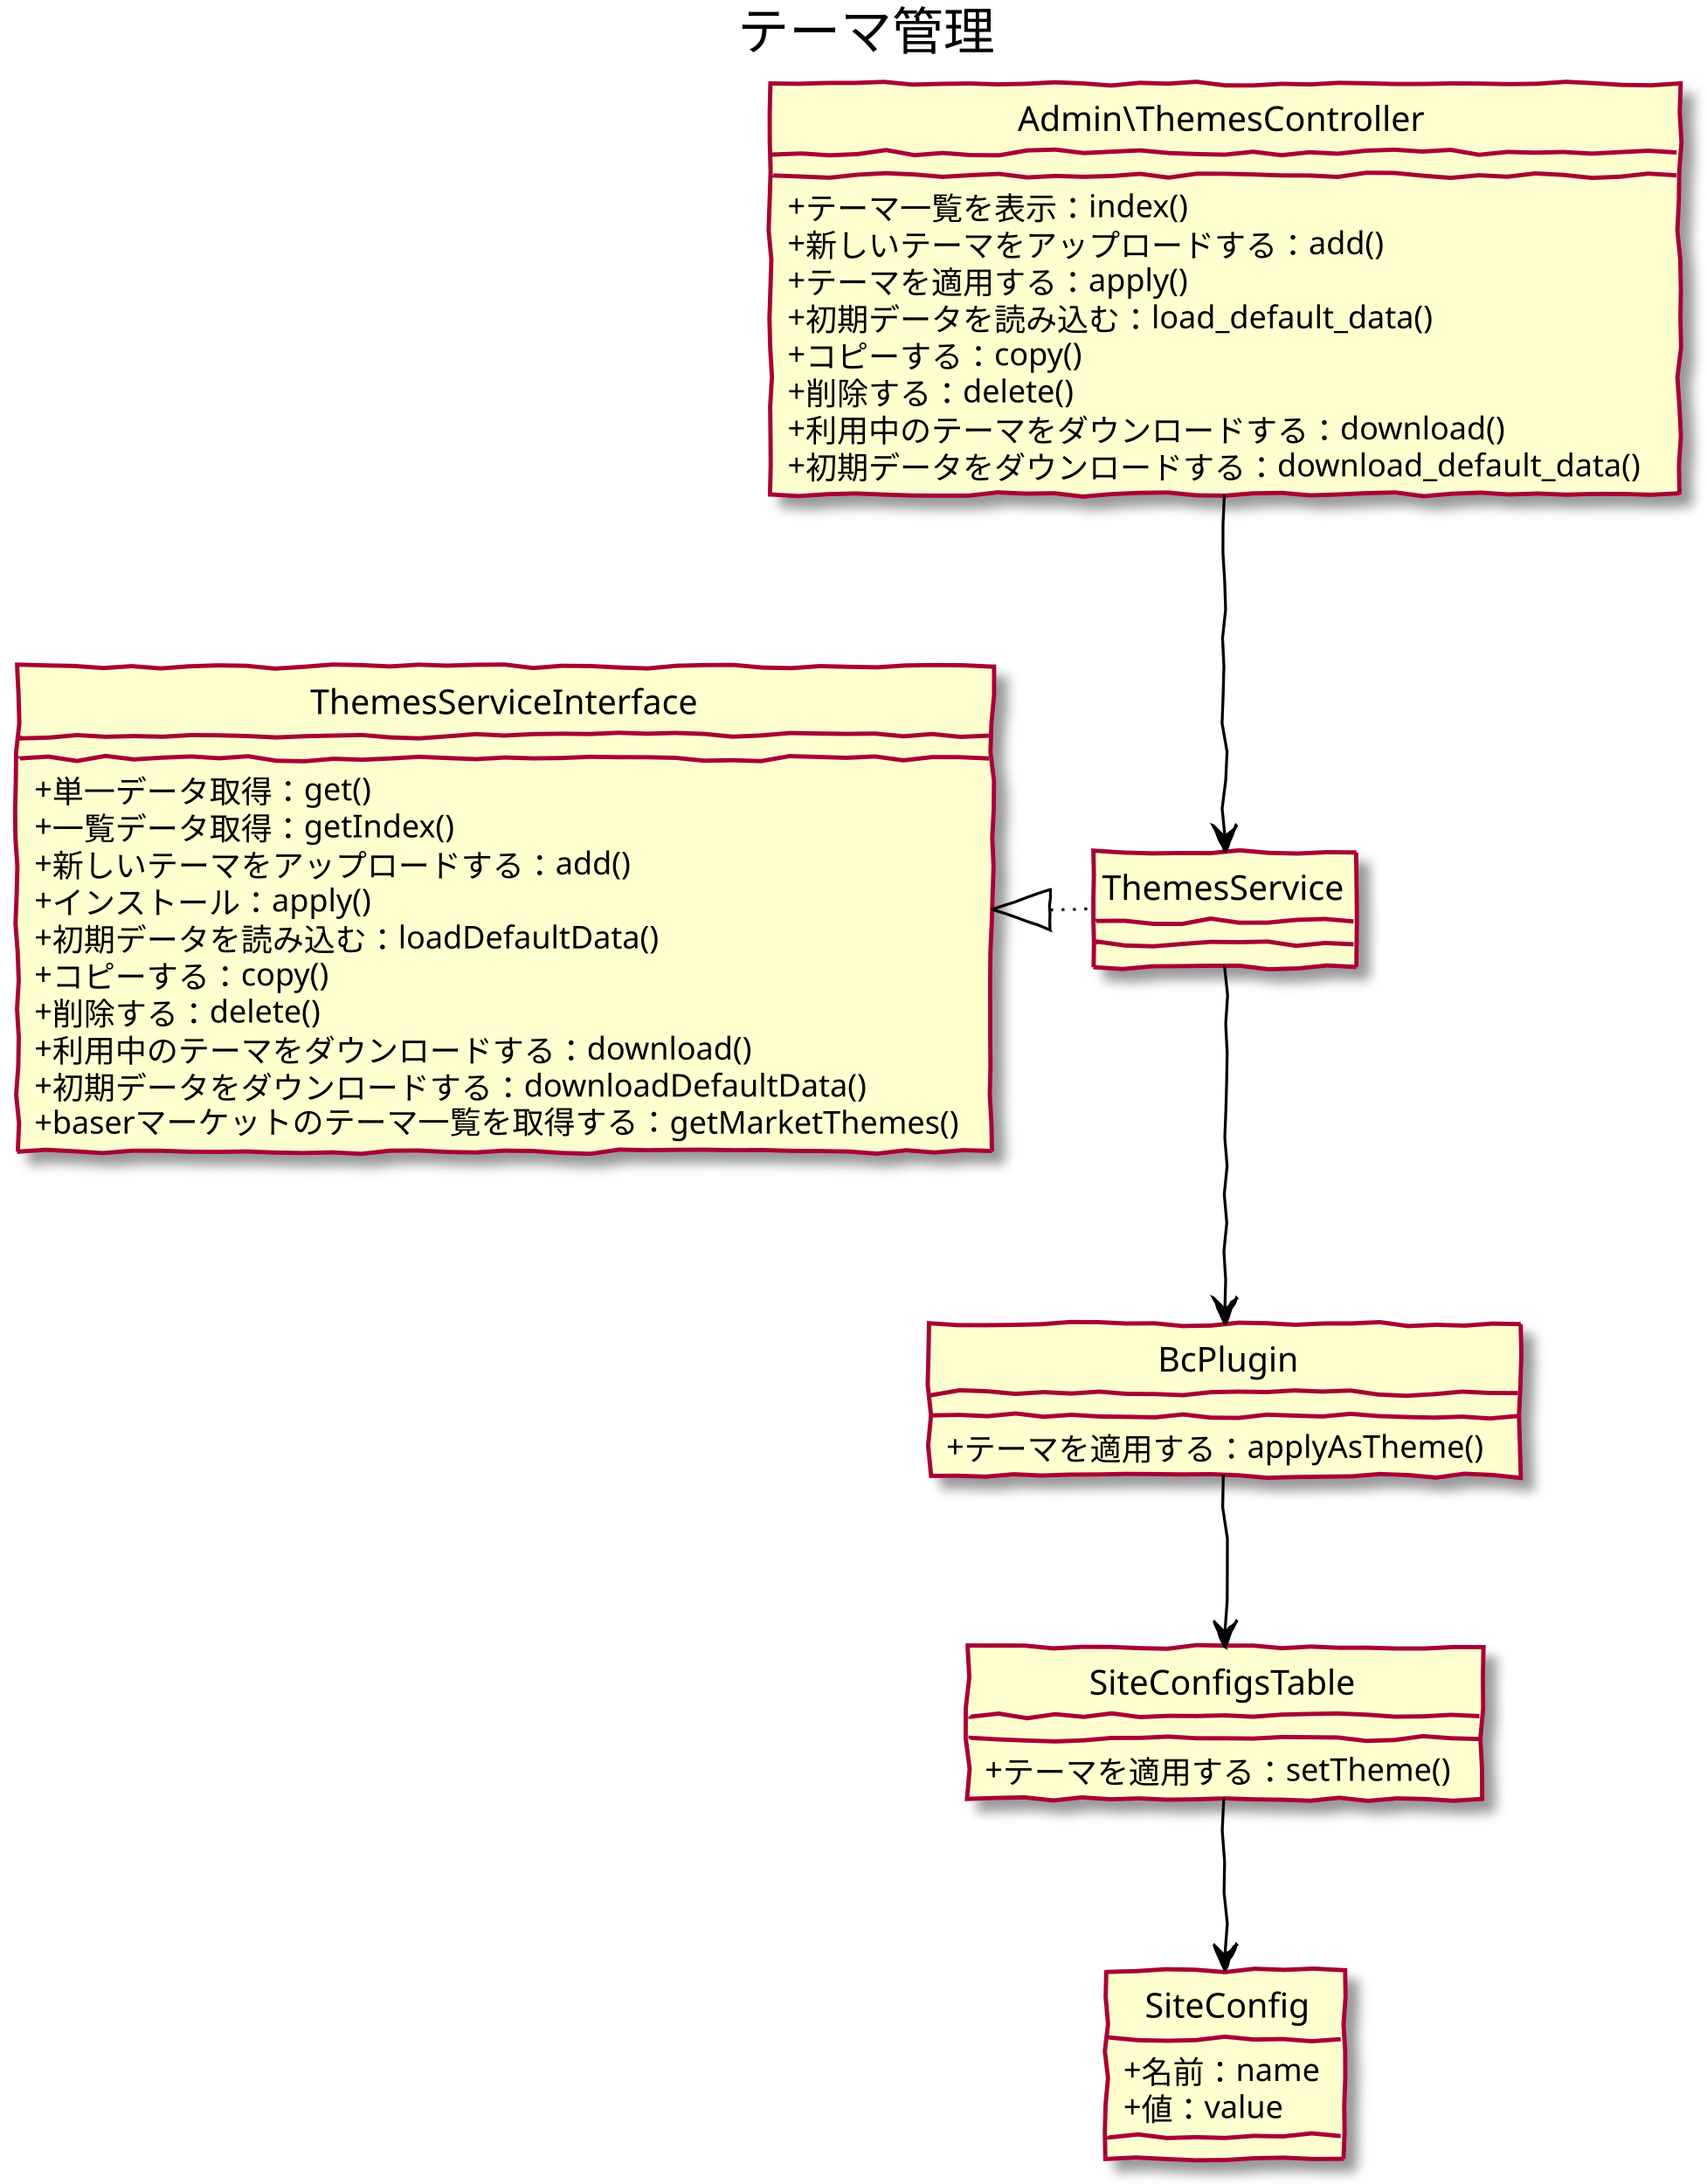
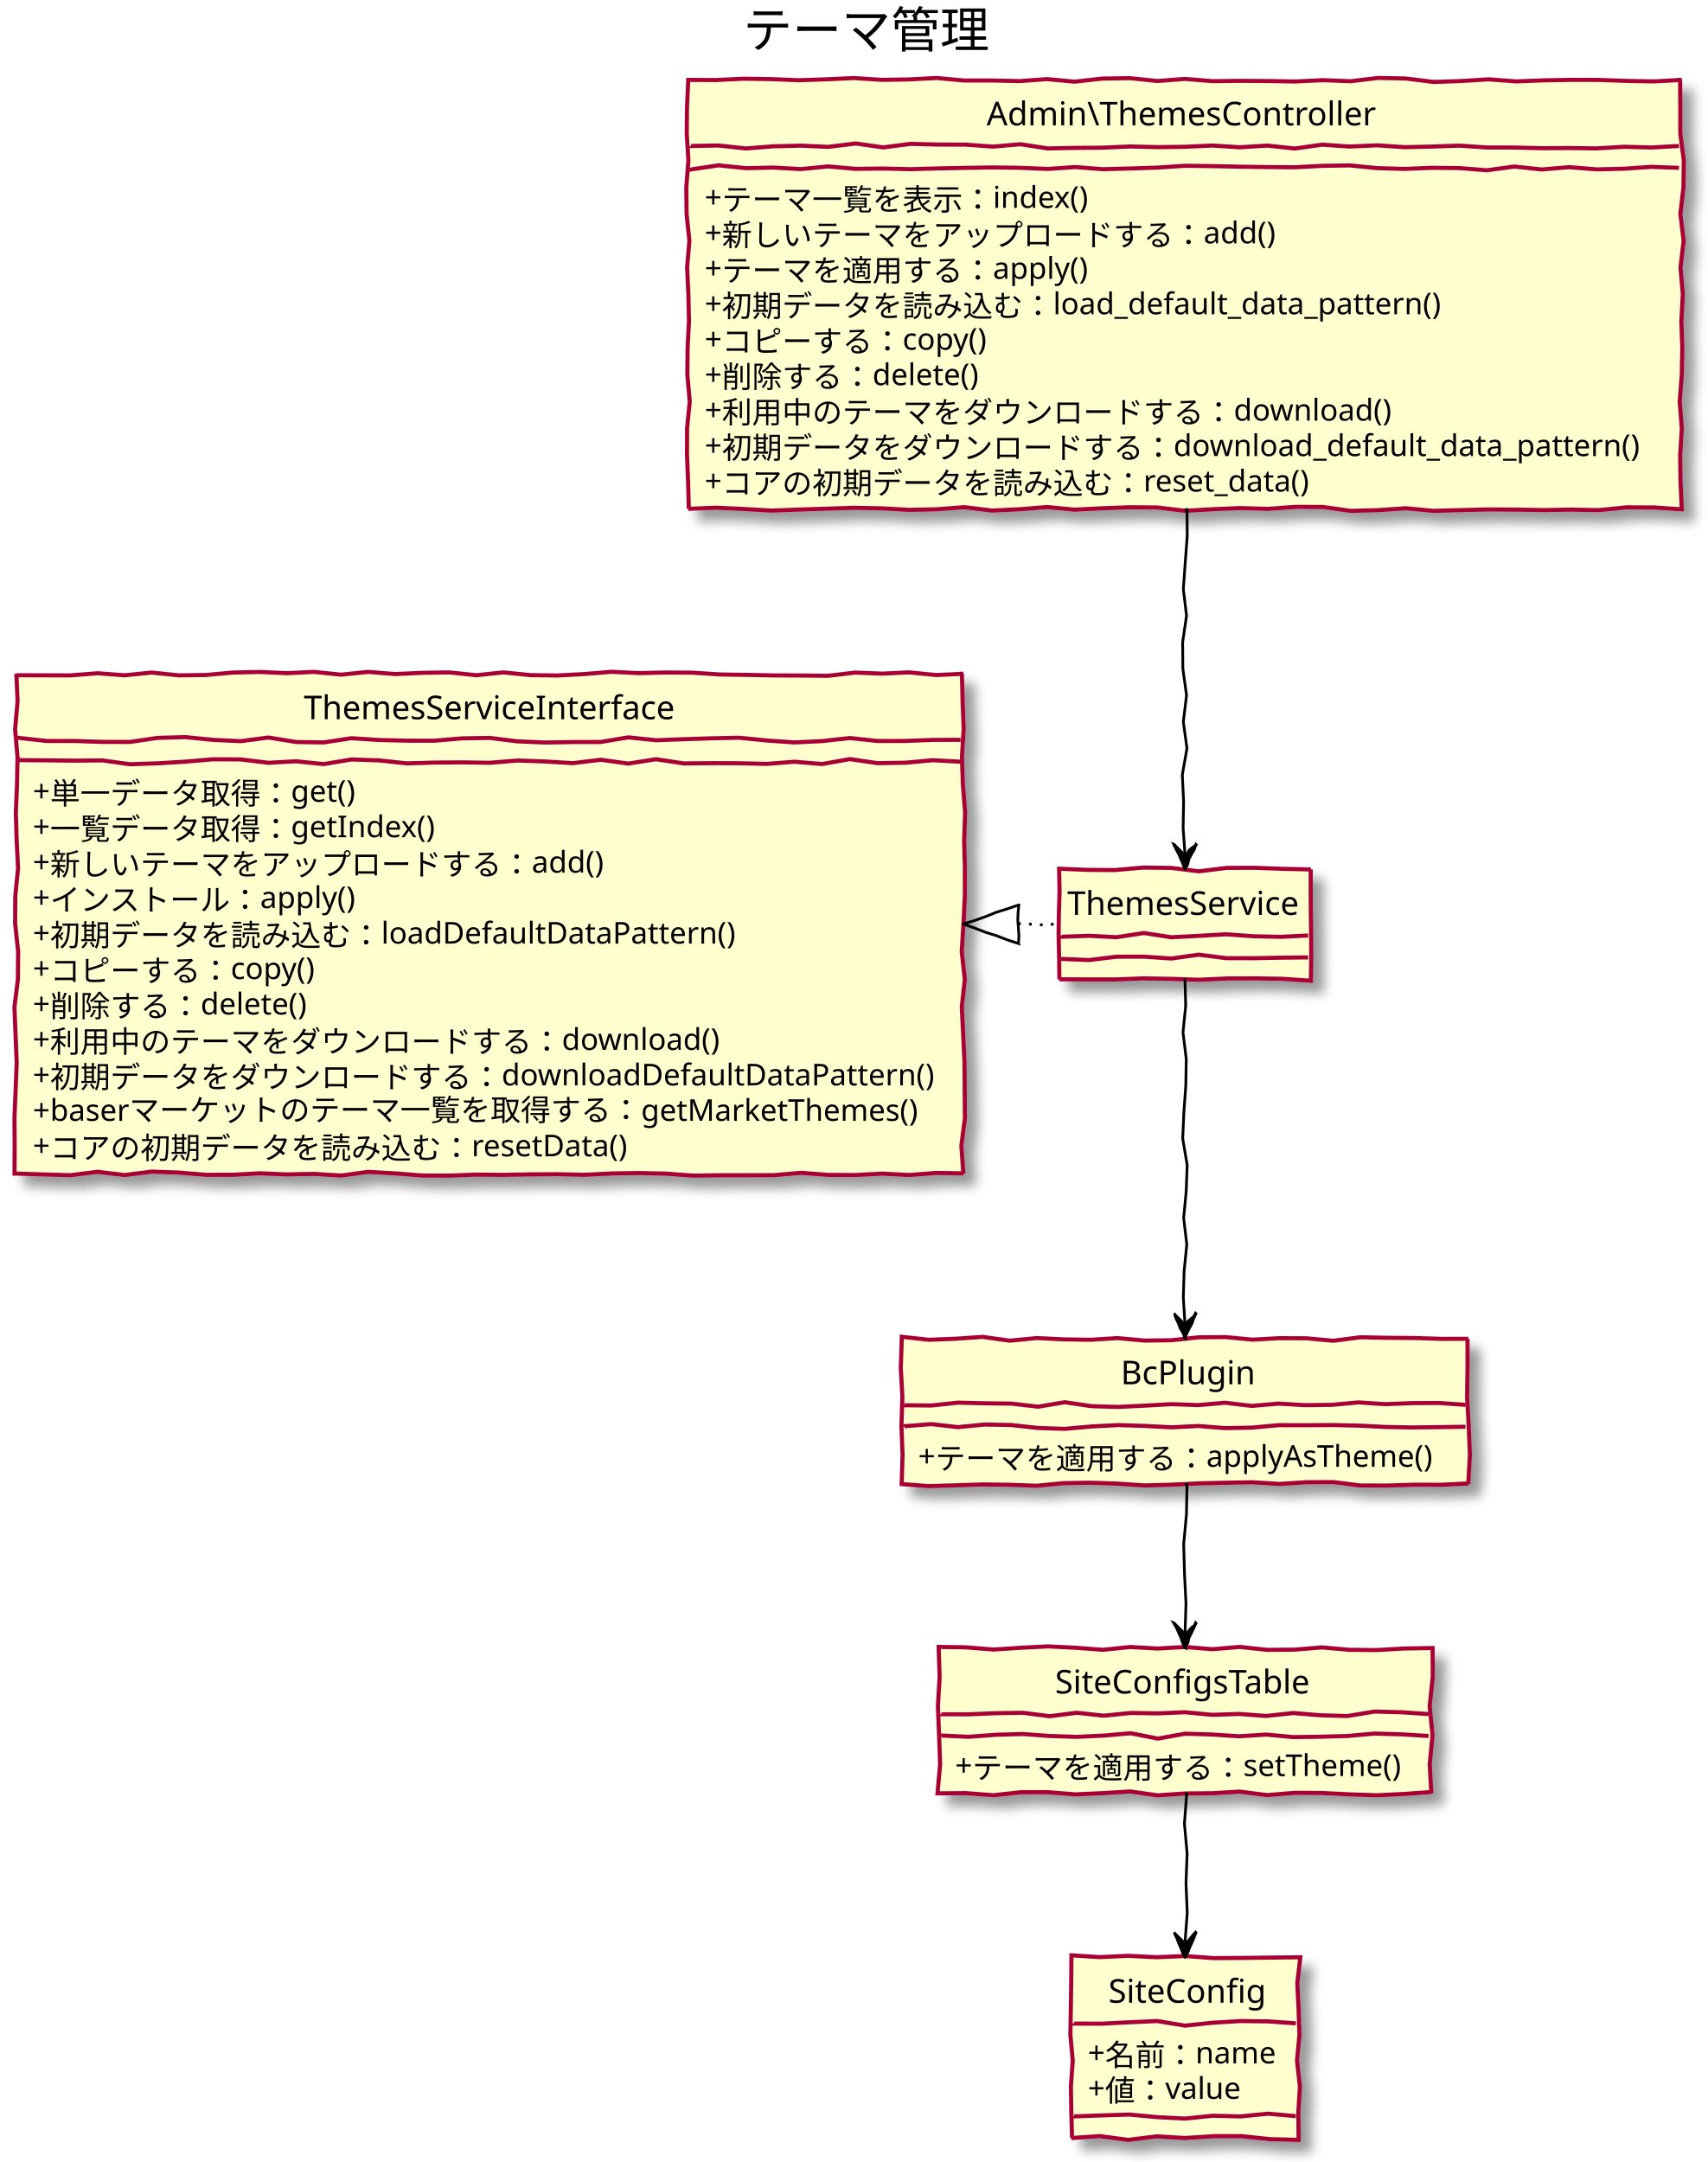
- <svg xmlns="http://www.w3.org/2000/svg" contentScriptType="application/ecmascript" contentStyleType="text/css" height="764px" preserveAspectRatio="none" style="width:597px;height:764px;" version="1.1" viewBox="0 0 597 764" width="597px" zoomAndPan="magnify">
+ <svg xmlns="http://www.w3.org/2000/svg" contentScriptType="application/ecmascript" contentStyleType="text/css" height="790px" preserveAspectRatio="none" style="width:624px;height:790px;" version="1.1" viewBox="0 0 624 790" width="624px" zoomAndPan="magnify">
  <defs>
-     <filter height="300%" id="fn34qhb" width="300%" x="-1" y="-1">
+     <filter height="300%" id="fo65tkm" width="300%" x="-1" y="-1">
      <feGaussianBlur result="blurOut" stdDeviation="2.0" />
      <feColorMatrix in="blurOut" result="blurOut2" type="matrix" values="0 0 0 0 0 0 0 0 0 0 0 0 0 0 0 0 0 0 .4 0" />
      <feOffset dx="4.0" dy="4.0" in="blurOut2" result="blurOut3" />
      <feBlend in="SourceGraphic" in2="blurOut3" mode="normal" />
    </filter>
  </defs>
  <g>
-     <text fill="#000000" font-family="sans-serif" font-size="18" lengthAdjust="spacingAndGlyphs" textLength="90" x="258" y="17.402">テーマ管理</text>
-     <polygon fill="#FEFECE" filter="url(#fn34qhb)" points="269.5,29.199,269.5,29.198,279.438,29.307,289.375,29.02,299.312,29.005,309.25,28.642,319.188,29.587,329.125,29.339,339.062,29.199,349,29.507,358.938,29.321,368.875,28.788,378.812,29.168,388.75,29.921,398.688,28.972,408.625,29.265,418.562,28.611,428.5,29.865,438.438,29.882,448.375,29.321,458.312,29.53,468.25,28.974,478.188,29.142,488.125,29.382,498.062,29.368,508,29.182,517.938,29.238,527.875,29.431,537.812,29.293,547.75,28.621,557.688,29.105,567.625,29.705,577.562,29.845,587.5,29.199,587.94,29.199,587.611,39.469,588.221,49.738,587.436,60.008,587.297,70.277,586.786,80.547,587.795,90.816,588.01,101.086,587.855,111.356,588.083,121.625,586.801,131.894,587.495,142.164,588.029,152.434,587.337,162.703,587.5,172.973,587.5,172.561,577.562,173.091,567.625,172.797,557.688,172.786,547.75,173.052,537.812,172.652,527.875,172.979,517.938,172.339,508,172.706,498.062,173.593,488.125,172.264,478.188,172.508,468.25,172.982,458.312,173.287,448.375,172.419,438.438,172.585,428.5,173.386,418.562,173.278,408.625,172.289,398.688,172.412,388.75,172.86,378.812,173.718,368.875,172.551,358.938,172.686,349,172.242,339.062,173.369,329.125,173.392,319.188,173.333,309.25,173.016,299.312,172.622,289.375,172.885,279.438,173.544,269.5,172.973,269.36,172.973,269.605,162.703,269.539,152.434,269.417,142.164,270.037,131.894,269.442,121.625,269.164,111.356,269.513,101.086,269.83,90.816,268.88,80.547,269.228,70.277,269.573,60.008,269.279,49.738,269.264,39.469,269.5,29.199" style="stroke: #A80036; stroke-width: 1.5;" />
-     <text fill="#000000" font-family="sans-serif" font-size="12" lengthAdjust="spacingAndGlyphs" textLength="145" x="356" y="45.801">Admin\ThemesController</text>
-     <path d="M270.5,53.332 L270.5,54.06 L280.375,53.693 L290.25,54.33 L300.125,53.897 L310,52.491 L319.875,54.281 L329.75,53.506 L339.625,54.257 L349.5,54.331 L359.375,52.611 L369.25,52.336 L379.125,53.541 L389,53.056 L398.875,52.599 L408.75,53.528 L418.625,53.89 L428.5,54.106 L438.375,53.084 L448.25,54.3 L458.125,53.261 L468,53.762 L477.875,52.715 L487.75,52.364 L497.625,53.016 L507.5,52.43 L517.375,54.152 L527.25,53.148 L537.125,53.403 L547,53.174 L556.875,53.739 L566.75,53.213 L576.625,52.734 L586.5,53.332 " fill="#FEFECE" style="stroke: #A80036; stroke-width: 1.5;" />
-     <path d="M270.5,61.332 L270.5,61.382 L280.375,61.754 L290.25,62.16 L300.125,61.102 L310,60.583 L319.875,61.028 L329.75,61.864 L339.625,61.278 L349.5,60.826 L359.375,62.062 L369.25,61.549 L379.125,61.846 L389,61.57 L398.875,60.81 L408.75,62.134 L418.625,60.768 L428.5,60.786 L438.375,61.021 L448.25,61.363 L458.125,61.397 L468,61.886 L477.875,60.442 L487.75,60.498 L497.625,61.45 L507.5,62.223 L517.375,61.3 L527.25,61.821 L537.125,60.665 L547,61.194 L556.875,62.235 L566.75,61.814 L576.625,60.725 L586.5,61.332 " fill="#FEFECE" style="stroke: #A80036; stroke-width: 1.5;" />
-     <text fill="#000000" font-family="sans-serif" font-size="11" lengthAdjust="spacingAndGlyphs" textLength="146" x="275.5" y="75.967">+テーマ一覧を表示：index()</text>
-     <text fill="#000000" font-family="sans-serif" font-size="11" lengthAdjust="spacingAndGlyphs" textLength="213" x="275.5" y="88.922">+新しいテーマをアップロードする：add()</text>
-     <text fill="#000000" font-family="sans-serif" font-size="11" lengthAdjust="spacingAndGlyphs" textLength="145" x="275.5" y="101.877">+テーマを適用する：apply()</text>
-     <text fill="#000000" font-family="sans-serif" font-size="11" lengthAdjust="spacingAndGlyphs" textLength="233" x="275.5" y="114.832">+初期データを読み込む：load_default_data()</text>
-     <text fill="#000000" font-family="sans-serif" font-size="11" lengthAdjust="spacingAndGlyphs" textLength="109" x="275.5" y="127.787">+コピーする：copy()</text>
-     <text fill="#000000" font-family="sans-serif" font-size="11" lengthAdjust="spacingAndGlyphs" textLength="104" x="275.5" y="140.742">+削除する：delete()</text>
-     <text fill="#000000" font-family="sans-serif" font-size="11" lengthAdjust="spacingAndGlyphs" textLength="256" x="275.5" y="153.697">+利用中のテーマをダウンロードする：download()</text>
-     <text fill="#000000" font-family="sans-serif" font-size="11" lengthAdjust="spacingAndGlyphs" textLength="306" x="275.5" y="166.652">+初期データをダウンロードする：download_default_data()</text>
-     <polygon fill="#FEFECE" filter="url(#fn34qhb)" points="382.5,298.199,382.5,297.565,392.722,298.228,402.944,298.525,413.167,298.414,423.389,298.453,433.611,297.451,443.833,298.344,454.056,298.581,464.278,298.106,474.5,298.199,474.397,298.199,474.506,306.226,474.623,314.252,474.67,322.279,474.566,330.305,474.5,338.332,474.5,338.278,464.278,337.741,454.056,338.77,443.833,339.068,433.611,337.829,423.389,337.843,413.167,337.974,402.944,338.039,392.722,338.988,382.5,338.332,382.557,338.332,382.705,330.305,382.496,322.279,382.49,314.252,382.66,306.226,382.5,298.199" style="stroke: #A80036; stroke-width: 1.5;" />
-     <text fill="#000000" font-family="sans-serif" font-size="12" lengthAdjust="spacingAndGlyphs" textLength="86" x="385.5" y="314.801">ThemesService</text>
-     <path d="M383.5,322.332 L383.5,322.146 L393.5,322.112 L403.5,323.176 L413.5,323.211 L423.5,321.341 L433.5,322.772 L443.5,322.753 L453.5,321.783 L463.5,321.47 L473.5,322.332 " fill="#FEFECE" style="stroke: #A80036; stroke-width: 1.5;" />
-     <path d="M383.5,330.332 L383.5,329.346 L393.5,330.746 L403.5,331.044 L413.5,330.213 L423.5,329.49 L433.5,329.597 L443.5,329.381 L453.5,330.87 L463.5,329.874 L473.5,330.332 " fill="#FEFECE" style="stroke: #A80036; stroke-width: 1.5;" />
-     <polygon fill="#FEFECE" filter="url(#fn34qhb)" points="6,233.199,6,232.489,16.029,232.763,26.059,232.972,36.088,233.69,46.118,233.033,56.147,233.825,66.177,233.089,76.206,232.752,86.235,232.914,96.265,233.899,106.294,233.255,116.323,232.466,126.353,232.661,136.382,233.134,146.412,232.514,156.441,232.854,166.471,232.553,176.5,232.47,186.529,233.694,196.559,232.906,206.588,233,216.618,233.508,226.647,233.828,236.677,232.897,246.706,232.644,256.735,232.616,266.765,233.533,276.794,233.729,286.824,233.017,296.853,233.26,306.882,233.436,316.912,232.786,326.941,232.659,336.971,232.729,347,233.199,347.74,233.199,347.745,243.181,346.821,253.162,346.491,263.143,347.72,273.125,347.635,283.106,347.11,293.087,347.569,303.069,347.234,313.05,346.928,323.032,346.473,333.013,346.377,342.995,346.394,352.976,346.4,362.957,346.49,372.939,346.259,382.92,346.826,392.901,347,402.883,347,402.638,336.971,402.352,326.941,403.157,316.912,402.373,306.882,403.573,296.853,402.822,286.824,402.664,276.794,402.591,266.765,402.308,256.735,402.367,246.706,402.189,236.677,402.225,226.647,402.366,216.618,402.15,206.588,403.623,196.559,403.327,186.529,402.655,176.5,402.517,166.471,403.141,156.441,402.977,146.412,402.467,136.382,402.541,126.353,403.632,116.323,403.12,106.294,403.352,96.265,403.188,86.235,402.802,76.206,402.969,66.177,402.887,56.147,402.554,46.118,402.548,36.088,403.368,26.059,402.74,16.029,402.218,6,402.883,6.227,402.883,6.665,392.901,5.654,382.92,6.393,372.939,6.572,362.957,5.959,352.976,6.554,342.995,6.176,333.013,5.42,323.032,5.833,313.05,6.071,303.069,5.403,293.087,5.297,283.106,5.54,273.125,5.636,263.143,6.748,253.162,6.495,243.181,6,233.199" style="stroke: #A80036; stroke-width: 1.5;" />
-     <text fill="#000000" font-family="sans-serif" font-size="12" lengthAdjust="spacingAndGlyphs" textLength="136" x="108.5" y="249.801">ThemesServiceInterface</text>
-     <path d="M7,257.332 L7,258.306 L16.971,258.033 L26.941,257.151 L36.912,257.736 L46.882,257.492 L56.853,257.718 L66.823,257.153 L76.794,257.23 L86.765,257.49 L96.735,257.969 L106.706,257.541 L116.677,257.318 L126.647,257.133 L136.618,257.965 L146.588,258.286 L156.559,257.578 L166.529,256.813 L176.5,257.315 L186.471,256.804 L196.441,256.669 L206.412,256.776 L216.382,256.332 L226.353,256.664 L236.323,256.392 L246.294,256.741 L256.265,257.703 L266.235,257.279 L276.206,256.432 L286.176,256.594 L296.147,256.735 L306.118,256.625 L316.088,257.57 L326.059,256.783 L336.029,257.77 L346,257.332 " fill="#FEFECE" style="stroke: #A80036; stroke-width: 1.5;" />
-     <path d="M7,265.332 L7,265.292 L16.971,264.687 L26.941,266.202 L36.912,264.44 L46.882,265.651 L56.853,265.031 L66.823,264.632 L76.794,265.25 L86.765,264.547 L96.735,266.135 L106.706,266.292 L116.677,265.43 L126.647,265.767 L136.618,265.32 L146.588,264.748 L156.559,265.167 L166.529,265.57 L176.5,264.993 L186.471,265.284 L196.441,265.173 L206.412,264.749 L216.382,264.875 L226.353,264.888 L236.323,265.1 L246.294,266.103 L256.265,265.929 L266.235,266.253 L276.206,264.498 L286.176,264.801 L296.147,265.087 L306.118,264.625 L316.088,265.978 L326.059,264.841 L336.029,264.872 L346,265.332 " fill="#FEFECE" style="stroke: #A80036; stroke-width: 1.5;" />
-     <text fill="#000000" font-family="sans-serif" font-size="11" lengthAdjust="spacingAndGlyphs" textLength="122" x="12" y="279.967">+単一データ取得：get()</text>
-     <text fill="#000000" font-family="sans-serif" font-size="11" lengthAdjust="spacingAndGlyphs" textLength="152" x="12" y="292.922">+一覧データ取得：getIndex()</text>
-     <text fill="#000000" font-family="sans-serif" font-size="11" lengthAdjust="spacingAndGlyphs" textLength="213" x="12" y="305.877">+新しいテーマをアップロードする：add()</text>
-     <text fill="#000000" font-family="sans-serif" font-size="11" lengthAdjust="spacingAndGlyphs" textLength="123" x="12" y="318.832">+インストール：apply()</text>
-     <text fill="#000000" font-family="sans-serif" font-size="11" lengthAdjust="spacingAndGlyphs" textLength="223" x="12" y="331.787">+初期データを読み込む：loadDefaultData()</text>
-     <text fill="#000000" font-family="sans-serif" font-size="11" lengthAdjust="spacingAndGlyphs" textLength="109" x="12" y="344.742">+コピーする：copy()</text>
-     <text fill="#000000" font-family="sans-serif" font-size="11" lengthAdjust="spacingAndGlyphs" textLength="104" x="12" y="357.697">+削除する：delete()</text>
-     <text fill="#000000" font-family="sans-serif" font-size="11" lengthAdjust="spacingAndGlyphs" textLength="256" x="12" y="370.652">+利用中のテーマをダウンロードする：download()</text>
-     <text fill="#000000" font-family="sans-serif" font-size="11" lengthAdjust="spacingAndGlyphs" textLength="296" x="12" y="383.607">+初期データをダウンロードする：downloadDefaultData()</text>
-     <text fill="#000000" font-family="sans-serif" font-size="11" lengthAdjust="spacingAndGlyphs" textLength="329" x="12" y="396.562">+baserマーケットのテーマ一覧を取得する：getMarketThemes()</text>
-     <polygon fill="#FEFECE" filter="url(#fn34qhb)" points="325,463.199,325,462.888,334.857,463.544,344.714,463.575,354.571,463.475,364.429,463.228,374.286,462.468,384.143,462.512,394,462.98,403.857,462.913,413.714,463.87,423.571,463.701,433.429,462.7,443.286,462.897,453.143,463.438,463,462.971,472.857,462.958,482.714,462.502,492.571,463.877,502.429,463.435,512.286,463.722,522.143,463.021,532,463.199,531.953,463.199,532.212,473.817,531.89,484.434,531.37,495.052,531.701,505.67,532,516.287,532,517.014,522.143,515.974,512.286,515.54,502.429,516.89,492.571,516.008,482.714,515.64,472.857,516.454,463,516.567,453.143,516.696,443.286,516.966,433.429,516.094,423.571,515.683,413.714,515.779,403.857,515.665,394,515.591,384.143,515.793,374.286,515.837,364.429,516.171,354.571,515.721,344.714,516.571,334.857,516.241,325,516.287,325.726,516.287,324.677,505.67,325.689,495.052,324.529,484.434,324.787,473.817,325,463.199" style="stroke: #A80036; stroke-width: 1.5;" />
-     <text fill="#000000" font-family="sans-serif" font-size="12" lengthAdjust="spacingAndGlyphs" textLength="47" x="405" y="479.801">BcPlugin</text>
-     <path d="M326,487.332 L326,488.014 L335.762,486.338 L345.524,486.698 L355.286,487.606 L365.048,486.99 L374.81,487.481 L384.571,486.822 L394.333,487.609 L404.095,487.665 L413.857,488.053 L423.619,487 L433.381,486.818 L443.143,486.967 L452.905,486.402 L462.667,486.797 L472.429,486.434 L482.19,487.831 L491.952,488.271 L501.714,487.703 L511.476,486.812 L521.238,487.285 L531,487.332 " fill="#FEFECE" style="stroke: #A80036; stroke-width: 1.5;" />
-     <path d="M326,495.332 L326,495.119 L335.762,494.957 L345.524,495.402 L355.286,494.459 L365.048,495.604 L374.81,494.923 L384.571,495.509 L394.333,495.635 L404.095,495.81 L413.857,494.788 L423.619,495.913 L433.381,496.009 L443.143,494.876 L452.905,495.217 L462.667,495.501 L472.429,494.592 L482.19,495.37 L491.952,495.699 L501.714,495.901 L511.476,495.573 L521.238,496.2 L531,495.332 " fill="#FEFECE" style="stroke: #A80036; stroke-width: 1.5;" />
-     <text fill="#000000" font-family="sans-serif" font-size="11" lengthAdjust="spacingAndGlyphs" textLength="195" x="331" y="509.967">+テーマを適用する：applyAsTheme()</text>
-     <polygon fill="#FEFECE" filter="url(#fn34qhb)" points="338.5,576.199,338.5,575.627,348.5,575.651,358.5,575.656,368.5,576.636,378.5,576.095,388.5,576.131,398.5,576.549,408.5,576.758,418.5,575.494,428.5,575.672,438.5,575.652,448.5,576.576,458.5,576,468.5,576.419,478.5,576.404,488.5,576.682,498.5,576.676,508.5,576.156,518.5,576.199,518.962,576.199,518.73,586.817,518.85,597.434,517.882,608.052,518.435,618.669,518.5,629.287,518.5,629.296,508.5,629.939,498.5,629.331,488.5,629.116,478.5,629.986,468.5,628.873,458.5,629.928,448.5,629.576,438.5,629.445,428.5,629.113,418.5,629.43,408.5,629.56,398.5,629.115,388.5,629.423,378.5,628.76,368.5,629.83,358.5,628.757,348.5,628.943,338.5,629.287,338.276,629.287,339.209,618.669,337.81,608.052,337.849,597.434,339.08,586.817,338.5,576.199" style="stroke: #A80036; stroke-width: 1.5;" />
-     <text fill="#000000" font-family="sans-serif" font-size="12" lengthAdjust="spacingAndGlyphs" textLength="95" x="381" y="592.801">SiteConfigsTable</text>
-     <path d="M339.5,600.332 L339.5,600.538 L349.389,599.446 L359.278,601.057 L369.167,599.659 L379.056,600.593 L388.944,599.364 L398.833,600.673 L408.722,600.235 L418.611,600.3 L428.5,600.064 L438.389,600.539 L448.278,599.809 L458.167,599.573 L468.056,599.408 L477.944,599.812 L487.833,600.52 L497.722,600.417 L507.611,599.88 L517.5,600.332 " fill="#FEFECE" style="stroke: #A80036; stroke-width: 1.5;" />
-     <path d="M339.5,608.332 L339.5,607.919 L349.389,608.48 L359.278,608.871 L369.167,609.179 L379.056,608.81 L388.944,607.958 L398.833,607.95 L408.722,607.489 L418.611,608.074 L428.5,608.087 L438.389,608.18 L448.278,607.659 L458.167,607.709 L468.056,607.811 L477.944,608.996 L487.833,608.696 L497.722,607.335 L507.611,608.07 L517.5,608.332 " fill="#FEFECE" style="stroke: #A80036; stroke-width: 1.5;" />
-     <text fill="#000000" font-family="sans-serif" font-size="11" lengthAdjust="spacingAndGlyphs" textLength="168" x="344.5" y="622.967">+テーマを適用する：setTheme()</text>
-     <polygon fill="#FEFECE" filter="url(#fn34qhb)" points="387,689.199,387,689.806,397.375,689.543,407.75,688.866,418.125,689.045,428.5,689.89,438.875,688.702,449.25,689.082,459.625,688.654,470,689.199,470.558,689.199,470.705,698.634,469.991,708.069,470.576,717.503,470.602,726.938,470.254,736.373,470.365,745.808,470,755.242,470,755.181,459.625,755.264,449.25,754.793,438.875,754.985,428.5,755.624,418.125,755.702,407.75,755.257,397.375,754.717,387,755.242,386.658,755.242,386.501,745.808,386.75,736.373,387.603,726.938,386.501,717.503,387.619,708.069,386.789,698.634,387,689.199" style="stroke: #A80036; stroke-width: 1.5;" />
-     <text fill="#000000" font-family="sans-serif" font-size="12" lengthAdjust="spacingAndGlyphs" textLength="56" x="400.5" y="705.801">SiteConfig</text>
-     <path d="M388,713.332 L388,712.754 L398.125,713.693 L408.25,713.892 L418.375,713.669 L428.5,712.469 L438.625,713.467 L448.75,713.292 L458.875,714.068 L469,713.332 " fill="#FEFECE" style="stroke: #A80036; stroke-width: 1.5;" />
-     <text fill="#000000" font-family="sans-serif" font-size="11" lengthAdjust="spacingAndGlyphs" textLength="71" x="393" y="727.967">+名前：name</text>
-     <text fill="#000000" font-family="sans-serif" font-size="11" lengthAdjust="spacingAndGlyphs" textLength="59" x="393" y="740.922">+値：value</text>
-     <path d="M388,747.242 L388,747.716 L398.125,746.653 L408.25,747.919 L418.375,747.615 L428.5,747.896 L438.625,747.169 L448.75,747.356 L458.875,746.284 L469,747.242 " fill="#FEFECE" style="stroke: #A80036; stroke-width: 1.5;" />
-     <path d="M428.5,173.489 L428.284,173.489 L427.831,183.428 L427.81,193.366 L428.413,203.304 L428.739,213.243 L427.677,223.181 L428.143,233.119 L427.881,243.058 L427.51,252.996 L429.241,262.934 L428.787,272.873 L427.532,282.811 L428.5,292.749 " fill="none" style="stroke: #000000; stroke-width: 1.0;" />
-     <polygon fill="#000000" points="428.5,297.889,428.652,297.957,429.519,296.187,430.107,294.293,430.952,292.512,431.6,290.645,432.5,288.889,432.339,288.728,431.869,289.858,431.013,290.602,430.129,291.318,429.224,292.013,428.5,292.889,428.407,292.797,427.801,292.19,426.852,291.242,426.149,290.539,425.395,289.784,424.5,288.889,424.327,288.812,425.346,290.71,426.015,292.452,426.714,294.207,427.917,296.185,428.5,297.889" style="stroke: #000000; stroke-width: 1.0;" />
-     <path d="M428.5,338.309 L428.401,338.309 L429.442,348.253 L428.77,358.196 L429.284,368.139 L429.114,378.083 L428.843,388.026 L428.459,397.969 L429.263,407.913 L428.268,417.856 L429.148,427.799 L428.144,437.743 L428.76,447.686 L428.5,457.629 " fill="none" style="stroke: #000000; stroke-width: 1.0;" />
-     <polygon fill="#000000" points="428.5,463.039,428.671,463.115,429.507,461.331,430.104,459.441,430.73,457.564,431.917,455.935,432.5,454.039,432.666,454.205,431.788,454.927,430.779,455.519,430.237,456.577,429.427,457.366,428.5,458.039,428.618,458.157,427.553,457.093,426.879,456.418,426.01,455.549,425.339,454.878,424.5,454.039,424.403,453.996,425.477,455.918,425.974,457.583,426.843,459.414,427.589,461.19,428.5,463.039" style="stroke: #000000; stroke-width: 1.0;" />
-     <path d="M428.5,516.439 L427.922,516.439 L427.721,527.333 L429.369,538.227 L429.349,549.121 L429.296,560.015 L428.5,570.909 " fill="none" style="stroke: #000000; stroke-width: 1.0;" />
-     <polygon fill="#000000" points="428.5,576.089,428.402,576.045,429.415,574.341,429.979,572.435,430.69,570.595,431.666,568.874,432.526,567.101,432.604,567.18,431.898,568.074,431.014,568.789,430.013,569.388,429.428,570.404,428.514,571.089,428.614,571.189,427.871,570.441,426.919,569.485,426.147,568.708,425.252,567.81,424.526,567.078,424.681,567.146,425.39,568.911,426.261,570.747,426.687,572.386,427.482,574.189,428.5,576.089" style="stroke: #000000; stroke-width: 1.0;" />
-     <path d="M367.46,318.199 L367.46,318.258 L370.404,318.465 L373.348,317.943 L376.292,318.138 L379.236,317.892 L382.18,318.199 " fill="none" style="stroke: #000000; stroke-width: 1.0; stroke-dasharray: 1.0,3.0;" />
-     <polygon fill="none" points="367.29,325.199,367.338,325.335,363.224,323.61,359.263,322.321,355.226,320.815,351.232,319.435,347.29,318.199,347.241,318.059,351.264,316.724,355.301,315.431,359.26,313.915,363.254,312.496,367.29,311.199,367.459,311.199,367.491,313.999,367.132,316.799,367.308,319.599,367.23,322.399,367.29,325.199" style="stroke: #000000; stroke-width: 1.0;" />
-     <path d="M428.5,629.489 L428.083,629.489 L427.563,640.349 L428.385,651.209 L428.202,662.069 L429.338,672.929 L428.5,683.789 " fill="none" style="stroke: #000000; stroke-width: 1.0;" />
-     <polygon fill="#000000" points="428.5,689.179,428.556,689.204,429.468,687.454,429.906,685.493,431.072,683.856,431.927,682.08,432.5,680.179,432.628,680.307,431.661,680.94,431.042,681.922,430.241,682.721,429.125,683.204,428.5,684.179,428.404,684.083,427.752,683.431,426.802,682.481,426.062,681.741,425.436,681.115,424.5,680.179,424.674,680.256,425.223,681.945,426.039,683.752,426.856,685.56,427.562,687.318,428.5,689.179" style="stroke: #000000; stroke-width: 1.0;" />
+     <text fill="#000000" font-family="sans-serif" font-size="18" lengthAdjust="spacingAndGlyphs" textLength="90" x="271.5" y="17.402">テーマ管理</text>
+     <polygon fill="#FEFECE" filter="url(#fo65tkm)" points="251.5,29.199,251.5,29.188,261.583,29.248,271.667,28.764,281.75,28.906,291.833,29.313,301.917,28.983,312,28.512,322.083,29.178,332.167,29.025,342.25,28.493,352.333,29.427,362.417,29.414,372.5,29.635,382.583,28.908,392.667,29.85,402.75,28.711,412.833,28.552,422.917,29.601,433,28.831,443.083,29.663,453.167,29.543,463.25,29.611,473.333,29.774,483.417,29.295,493.5,29.691,503.583,28.469,513.667,28.677,523.75,29.944,533.833,29.616,543.917,28.983,554,29.749,564.083,29.358,574.167,29.177,584.25,29.204,594.333,29.57,604.417,29.747,614.5,29.199,613.911,29.199,613.98,38.995,613.966,48.79,615.248,58.586,615.141,68.381,614.007,78.177,615.196,87.972,614.045,97.768,614.903,107.564,614.366,117.359,614.713,127.154,614.52,136.95,613.765,146.746,614.526,156.541,613.928,166.337,614.065,176.132,614.5,185.928,614.5,186.106,604.417,185.43,594.333,185.377,584.25,186.411,574.167,186.218,564.083,186.388,554,186.213,543.917,186.148,533.833,186.397,523.75,186.667,513.667,185.71,503.583,186.405,493.5,186.672,483.417,185.236,473.333,185.203,463.25,185.94,453.167,185.64,443.083,186.077,433,186.651,422.917,185.43,412.833,185.341,402.75,185.719,392.667,186.232,382.583,185.264,372.5,186.084,362.417,186.559,352.333,185.314,342.25,186.092,332.167,186.305,322.083,185.728,312,185.548,301.917,185.872,291.833,186.2,281.75,186.571,271.667,185.969,261.583,185.507,251.5,185.928,251.683,185.928,251.438,176.132,251.026,166.337,251.051,156.541,252.037,146.746,251.157,136.95,251.248,127.154,251.75,117.359,251.536,107.564,251.067,97.768,251.902,87.972,250.881,78.177,250.777,68.381,251.547,58.586,250.924,48.79,251.029,38.995,251.5,29.199" style="stroke: #A80036; stroke-width: 1.5;" />
+     <text fill="#000000" font-family="sans-serif" font-size="12" lengthAdjust="spacingAndGlyphs" textLength="145" x="360.5" y="45.801">Admin\ThemesController</text>
+     <path d="M252.5,53.332 L252.5,53.346 L262.528,53.165 L272.556,54.251 L282.583,53.466 L292.611,53.215 L302.639,53.671 L312.667,52.429 L322.694,53.866 L332.722,52.565 L342.75,52.826 L352.778,52.849 L362.806,53.576 L372.833,52.701 L382.861,54.238 L392.889,54.041 L402.917,53.96 L412.944,53.522 L422.972,53.766 L433,53.642 L443.028,53.182 L453.056,53.817 L463.083,53.197 L473.111,54.279 L483.139,52.86 L493.167,53.556 L503.194,53.095 L513.222,53.783 L523.25,53.553 L533.278,53.214 L543.306,53.893 L553.333,53.906 L563.361,54.159 L573.389,54.091 L583.417,54.226 L593.444,53.633 L603.472,53.895 L613.5,53.332 " fill="#FEFECE" style="stroke: #A80036; stroke-width: 1.5;" />
+     <path d="M252.5,61.332 L252.5,61.911 L262.528,60.413 L272.556,61.451 L282.583,61.228 L292.611,61.788 L302.639,60.81 L312.667,61.702 L322.694,61.578 L332.722,61.824 L342.75,61.535 L352.778,61.342 L362.806,61.176 L372.833,61.315 L382.861,61.733 L392.889,61.035 L402.917,61.825 L412.944,61.566 L422.972,61.244 L433,60.572 L443.028,60.698 L453.056,60.91 L463.083,61.048 L473.111,61.121 L483.139,60.597 L493.167,60.444 L503.194,61.431 L513.222,61.723 L523.25,61.313 L533.278,61.419 L543.306,62.223 L553.333,60.854 L563.361,61.927 L573.389,61.078 L583.417,61.89 L593.444,61.642 L603.472,60.971 L613.5,61.332 " fill="#FEFECE" style="stroke: #A80036; stroke-width: 1.5;" />
+     <text fill="#000000" font-family="sans-serif" font-size="11" lengthAdjust="spacingAndGlyphs" textLength="146" x="257.5" y="75.967">+テーマ一覧を表示：index()</text>
+     <text fill="#000000" font-family="sans-serif" font-size="11" lengthAdjust="spacingAndGlyphs" textLength="213" x="257.5" y="88.922">+新しいテーマをアップロードする：add()</text>
+     <text fill="#000000" font-family="sans-serif" font-size="11" lengthAdjust="spacingAndGlyphs" textLength="145" x="257.5" y="101.877">+テーマを適用する：apply()</text>
+     <text fill="#000000" font-family="sans-serif" font-size="11" lengthAdjust="spacingAndGlyphs" textLength="278" x="257.5" y="114.832">+初期データを読み込む：load_default_data_pattern()</text>
+     <text fill="#000000" font-family="sans-serif" font-size="11" lengthAdjust="spacingAndGlyphs" textLength="109" x="257.5" y="127.787">+コピーする：copy()</text>
+     <text fill="#000000" font-family="sans-serif" font-size="11" lengthAdjust="spacingAndGlyphs" textLength="104" x="257.5" y="140.742">+削除する：delete()</text>
+     <text fill="#000000" font-family="sans-serif" font-size="11" lengthAdjust="spacingAndGlyphs" textLength="256" x="257.5" y="153.697">+利用中のテーマをダウンロードする：download()</text>
+     <text fill="#000000" font-family="sans-serif" font-size="11" lengthAdjust="spacingAndGlyphs" textLength="351" x="257.5" y="166.652">+初期データをダウンロードする：download_default_data_pattern()</text>
+     <text fill="#000000" font-family="sans-serif" font-size="11" lengthAdjust="spacingAndGlyphs" textLength="227" x="257.5" y="179.607">+コアの初期データを読み込む：reset_data()</text>
+     <polygon fill="#FEFECE" filter="url(#fo65tkm)" points="387,317.699,387,317.432,397.222,317.856,407.444,317.918,417.667,317.021,427.889,317.132,438.111,318.371,448.333,317.128,458.556,317.098,468.778,317.473,479,317.699,478.93,317.699,478.934,325.726,478.976,333.752,479.089,341.779,479.122,349.805,479,357.832,479,358.37,468.778,357.658,458.556,357.485,448.333,357.533,438.111,358.006,427.889,357.67,417.667,357.503,407.444,357.883,397.222,357.866,387,357.832,387.099,357.832,387.004,349.805,386.815,341.779,386.918,333.752,387.165,325.726,387,317.699" style="stroke: #A80036; stroke-width: 1.5;" />
+     <text fill="#000000" font-family="sans-serif" font-size="12" lengthAdjust="spacingAndGlyphs" textLength="86" x="390" y="334.301">ThemesService</text>
+     <path d="M388,341.832 L388,342.294 L398,341.939 L408,342.457 L418,340.93 L428,342.479 L438,341.962 L448,341.388 L458,342.11 L468,342.322 L478,341.832 " fill="#FEFECE" style="stroke: #A80036; stroke-width: 1.5;" />
+     <path d="M388,349.832 L388,350.39 L398,350.804 L408,349.58 L418,349.571 L428,350.245 L438,348.846 L448,350.11 L458,350.129 L468,349.948 L478,349.832 " fill="#FEFECE" style="stroke: #A80036; stroke-width: 1.5;" />
+     <polygon fill="#FEFECE" filter="url(#fo65tkm)" points="6,246.199,6,246.739,15.886,246.768,25.771,246.784,35.657,246.01,45.543,246.752,55.429,245.751,65.314,246.779,75.2,246.645,85.086,245.751,94.971,245.535,104.857,245.985,114.743,245.508,124.629,246.524,134.514,245.508,144.4,246.304,154.286,245.851,164.171,245.699,174.057,246.727,183.943,245.689,193.829,246.696,203.714,246.823,213.6,246.297,223.486,245.471,233.371,245.962,243.257,245.731,253.143,245.798,263.029,246.461,272.914,246.598,282.8,246.803,292.686,246.837,302.571,246.938,312.457,245.763,322.343,246.142,332.229,245.688,342.114,246.668,352,246.199,351.484,246.199,351.736,256.346,352.131,266.492,351.486,276.639,351.842,286.786,352.657,296.932,352.3,307.079,352.566,317.225,352.556,327.372,352.061,337.519,351.411,347.665,352.543,357.812,351.433,367.958,351.95,378.105,352.428,388.252,352.502,398.398,352.579,408.545,351.277,418.691,352,428.838,352,428.74,342.114,428.585,332.229,429.353,322.343,428.838,312.457,429.363,302.571,429.31,292.686,428.547,282.8,429.405,272.914,429.425,263.029,429.442,253.143,429.574,243.257,428.845,233.371,428.628,223.486,428.781,213.6,429.277,203.714,429.059,193.829,429.111,183.943,429.301,174.057,429.21,164.171,429.572,154.286,429.541,144.4,428.757,134.514,428.207,124.629,429.552,114.743,428.938,104.857,429.137,94.971,428.722,85.086,429.276,75.2,429.279,65.314,428.454,55.429,428.108,45.543,429.359,35.657,428.18,25.771,429.418,15.886,429.139,6,428.838,5.307,428.838,5.362,418.691,5.287,408.545,5.704,398.398,6.101,388.252,5.685,378.105,5.279,367.958,6.545,357.812,6.626,347.665,5.529,337.519,5.587,327.372,6.601,317.225,6.085,307.079,5.789,296.932,6.218,286.786,6.403,276.639,5.518,266.492,6.415,256.346,6,246.199" style="stroke: #A80036; stroke-width: 1.5;" />
+     <text fill="#000000" font-family="sans-serif" font-size="12" lengthAdjust="spacingAndGlyphs" textLength="136" x="111" y="262.801">ThemesServiceInterface</text>
+     <path d="M7,270.332 L7,269.647 L17.118,270.761 L27.235,270.761 L37.353,271.085 L47.471,271.11 L57.588,269.628 L67.706,269.34 L77.823,270.351 L87.941,270.829 L98.059,269.489 L108.177,271.13 L118.294,271.285 L128.412,269.739 L138.529,270.406 L148.647,270.642 L158.765,270.658 L168.882,269.792 L179,269.643 L189.118,270.895 L199.235,271.317 L209.353,271.145 L219.471,271.127 L229.588,269.433 L239.706,270.491 L249.823,270.108 L259.941,269.781 L270.059,269.57 L280.176,270.585 L290.294,271.284 L300.412,270.795 L310.529,269.68 L320.647,270.767 L330.765,270.747 L340.882,270.369 L351,270.332 " fill="#FEFECE" style="stroke: #A80036; stroke-width: 1.5;" />
+     <path d="M7,278.332 L7,277.757 L17.118,277.83 L27.235,277.95 L37.353,277.841 L47.471,279.258 L57.588,278.916 L67.706,278.311 L77.823,277.447 L87.941,277.49 L98.059,278.728 L108.177,278.17 L118.294,279.203 L128.412,277.507 L138.529,277.854 L148.647,278.94 L158.765,278.646 L168.882,278.574 L179,278.726 L189.118,277.891 L199.235,278.242 L209.353,278.858 L219.471,277.619 L229.588,279.014 L239.706,277.419 L249.823,278.956 L259.941,278.858 L270.059,278.889 L280.176,279.13 L290.294,278.346 L300.412,279.177 L310.529,277.381 L320.647,278.859 L330.765,278.699 L340.882,277.788 L351,278.332 " fill="#FEFECE" style="stroke: #A80036; stroke-width: 1.5;" />
+     <text fill="#000000" font-family="sans-serif" font-size="11" lengthAdjust="spacingAndGlyphs" textLength="122" x="12" y="292.967">+単一データ取得：get()</text>
+     <text fill="#000000" font-family="sans-serif" font-size="11" lengthAdjust="spacingAndGlyphs" textLength="152" x="12" y="305.922">+一覧データ取得：getIndex()</text>
+     <text fill="#000000" font-family="sans-serif" font-size="11" lengthAdjust="spacingAndGlyphs" textLength="213" x="12" y="318.877">+新しいテーマをアップロードする：add()</text>
+     <text fill="#000000" font-family="sans-serif" font-size="11" lengthAdjust="spacingAndGlyphs" textLength="123" x="12" y="331.832">+インストール：apply()</text>
+     <text fill="#000000" font-family="sans-serif" font-size="11" lengthAdjust="spacingAndGlyphs" textLength="261" x="12" y="344.787">+初期データを読み込む：loadDefaultDataPattern()</text>
+     <text fill="#000000" font-family="sans-serif" font-size="11" lengthAdjust="spacingAndGlyphs" textLength="109" x="12" y="357.742">+コピーする：copy()</text>
+     <text fill="#000000" font-family="sans-serif" font-size="11" lengthAdjust="spacingAndGlyphs" textLength="104" x="12" y="370.697">+削除する：delete()</text>
+     <text fill="#000000" font-family="sans-serif" font-size="11" lengthAdjust="spacingAndGlyphs" textLength="256" x="12" y="383.652">+利用中のテーマをダウンロードする：download()</text>
+     <text fill="#000000" font-family="sans-serif" font-size="11" lengthAdjust="spacingAndGlyphs" textLength="334" x="12" y="396.607">+初期データをダウンロードする：downloadDefaultDataPattern()</text>
+     <text fill="#000000" font-family="sans-serif" font-size="11" lengthAdjust="spacingAndGlyphs" textLength="329" x="12" y="409.562">+baserマーケットのテーマ一覧を取得する：getMarketThemes()</text>
+     <text fill="#000000" font-family="sans-serif" font-size="11" lengthAdjust="spacingAndGlyphs" textLength="222" x="12" y="422.518">+コアの初期データを読み込む：resetData()</text>
+     <polygon fill="#FEFECE" filter="url(#fo65tkm)" points="329.5,489.199,329.5,488.457,339.357,489.564,349.214,489.177,359.071,488.491,368.929,489.892,378.786,488.927,388.643,489.402,398.5,489.561,408.357,488.941,418.214,489.849,428.071,489.732,437.929,488.656,447.786,488.563,457.643,489.513,467.5,488.969,477.357,489.012,487.214,489.917,497.071,488.639,506.929,488.833,516.786,488.913,526.643,489.218,536.5,489.199,536.235,489.199,536.232,499.817,536.068,510.434,536.665,521.052,537.096,531.669,536.5,542.287,536.5,542.058,526.643,542.543,516.786,542.516,506.929,542.811,497.071,542.794,487.214,541.561,477.357,541.604,467.5,542.239,457.643,541.617,447.786,541.8,437.929,542.031,428.071,542.516,418.214,542.784,408.357,542.114,398.5,541.788,388.643,541.948,378.786,542.899,368.929,542.542,359.071,542.418,349.214,542.728,339.357,543.024,329.5,542.287,329.468,542.287,329.794,531.669,329.38,521.052,329.735,510.434,329.144,499.817,329.5,489.199" style="stroke: #A80036; stroke-width: 1.5;" />
+     <text fill="#000000" font-family="sans-serif" font-size="12" lengthAdjust="spacingAndGlyphs" textLength="47" x="409.5" y="505.801">BcPlugin</text>
+     <path d="M330.5,513.332 L330.5,513.474 L340.262,513.579 L350.024,512.529 L359.786,512.766 L369.548,512.878 L379.31,514.006 L389.071,512.377 L398.833,513.822 L408.595,514.095 L418.357,513.617 L428.119,513.082 L437.881,513.432 L447.643,512.559 L457.405,513.728 L467.167,512.882 L476.929,513.457 L486.69,513.327 L496.452,512.438 L506.214,513.093 L515.976,512.703 L525.738,512.645 L535.5,513.332 " fill="#FEFECE" style="stroke: #A80036; stroke-width: 1.5;" />
+     <path d="M330.5,521.332 L330.5,521.141 L340.262,520.374 L350.024,521.482 L359.786,520.526 L369.548,520.706 L379.31,521.793 L389.071,522.106 L398.833,521.234 L408.595,520.721 L418.357,521.047 L428.119,521.548 L437.881,521.059 L447.643,521.839 L457.405,521.656 L467.167,520.76 L476.929,520.783 L486.69,520.709 L496.452,520.92 L506.214,521.416 L515.976,521.59 L525.738,521.477 L535.5,521.332 " fill="#FEFECE" style="stroke: #A80036; stroke-width: 1.5;" />
+     <text fill="#000000" font-family="sans-serif" font-size="11" lengthAdjust="spacingAndGlyphs" textLength="195" x="335.5" y="535.967">+テーマを適用する：applyAsTheme()</text>
+     <polygon fill="#FEFECE" filter="url(#fo65tkm)" points="343,602.199,343,601.784,353,601.943,363,602.753,373,602.095,383,601.592,393,602.093,403,602.848,413,601.816,423,602.381,433,601.815,443,602.624,453,601.789,463,602.869,473,602.789,483,601.96,493,602.844,503,602.943,513,602.37,523,602.199,523.472,602.199,523.523,612.817,522.395,623.434,523.443,634.052,522.423,644.669,523,655.287,523,654.8,513,655.516,503,655.992,493,655.655,483,655.149,473,655.104,463,655.932,453,654.649,443,655.243,433,655.337,423,656.028,413,654.601,403,655.211,393,655.669,383,654.877,373,654.879,363,655.987,353,655.208,343,655.287,342.574,655.287,343.517,644.669,343.137,634.052,342.71,623.434,343.335,612.817,343,602.199" style="stroke: #A80036; stroke-width: 1.5;" />
+     <text fill="#000000" font-family="sans-serif" font-size="12" lengthAdjust="spacingAndGlyphs" textLength="95" x="385.5" y="618.801">SiteConfigsTable</text>
+     <path d="M344,626.332 L344,626.401 L353.889,626.42 L363.778,626.012 L373.667,625.845 L383.556,627.107 L393.444,625.847 L403.333,626.92 L413.222,625.909 L423.111,626.072 L433,625.655 L442.889,626.604 L452.778,626.279 L462.667,627.018 L472.556,625.947 L482.444,626.764 L492.333,627.047 L502.222,625.408 L512.111,625.663 L522,626.332 " fill="#FEFECE" style="stroke: #A80036; stroke-width: 1.5;" />
+     <path d="M344,634.332 L344,634.167 L353.889,634.63 L363.778,633.898 L373.667,633.612 L383.556,634.334 L393.444,634.654 L403.333,634.184 L413.222,633.333 L423.111,635.302 L433,633.495 L442.889,633.795 L452.778,634.442 L462.667,633.821 L472.556,634.738 L482.444,634.605 L492.333,634.335 L502.222,633.448 L512.111,633.731 L522,634.332 " fill="#FEFECE" style="stroke: #A80036; stroke-width: 1.5;" />
+     <text fill="#000000" font-family="sans-serif" font-size="11" lengthAdjust="spacingAndGlyphs" textLength="168" x="349" y="648.967">+テーマを適用する：setTheme()</text>
+     <polygon fill="#FEFECE" filter="url(#fo65tkm)" points="391.5,715.199,391.5,714.482,401.875,715.133,412.25,714.657,422.625,715.177,433,714.728,443.375,715.498,453.75,715.435,464.125,715.308,474.5,715.199,475.141,715.199,474.025,724.634,474.501,734.069,474.818,743.503,473.921,752.938,474.989,762.373,474.413,771.808,474.5,781.242,474.5,781.91,464.125,781.642,453.75,780.565,443.375,780.562,433,781.226,422.625,780.624,412.25,781.92,401.875,780.529,391.5,781.242,391.734,781.242,391.455,771.808,391.307,762.373,391.979,752.938,391.119,743.503,391.273,734.069,391.409,724.634,391.5,715.199" style="stroke: #A80036; stroke-width: 1.5;" />
+     <text fill="#000000" font-family="sans-serif" font-size="12" lengthAdjust="spacingAndGlyphs" textLength="56" x="405" y="731.801">SiteConfig</text>
+     <path d="M392.5,739.332 L392.5,739.427 L402.625,739.461 L412.75,738.936 L422.875,738.49 L433,740.173 L443.125,739.11 L453.25,738.493 L463.375,738.62 L473.5,739.332 " fill="#FEFECE" style="stroke: #A80036; stroke-width: 1.5;" />
+     <text fill="#000000" font-family="sans-serif" font-size="11" lengthAdjust="spacingAndGlyphs" textLength="71" x="397.5" y="753.967">+名前：name</text>
+     <text fill="#000000" font-family="sans-serif" font-size="11" lengthAdjust="spacingAndGlyphs" textLength="59" x="397.5" y="766.922">+値：value</text>
+     <path d="M392.5,773.242 L392.5,773.331 L402.625,772.975 L412.75,772.668 L422.875,773.615 L433,774.133 L443.125,773.097 L453.25,773.346 L463.375,772.346 L473.5,773.242 " fill="#FEFECE" style="stroke: #A80036; stroke-width: 1.5;" />
+     <path d="M433,186.209 L433.732,186.209 L433.808,195.903 L433.079,205.597 L432.391,215.291 L433.56,224.985 L432.135,234.678 L432.22,244.372 L433.56,254.066 L432.389,263.76 L433.711,273.454 L432.016,283.148 L432.488,292.841 L432.311,302.535 L433,312.229 " fill="none" style="stroke: #000000; stroke-width: 1.0;" />
+     <polygon fill="#000000" points="433,317.549,433.01,317.554,433.972,315.826,434.432,313.874,435.367,312.135,436.39,310.434,437,308.549,437.093,308.642,436.217,309.366,435.265,310.014,434.434,310.784,433.879,311.828,433,312.549,433.045,312.595,432.363,311.913,431.345,310.894,430.738,310.287,429.782,309.331,429,308.549,428.913,308.51,429.728,310.317,430.778,312.228,431.5,313.994,432.263,315.777,433,317.549" style="stroke: #000000; stroke-width: 1.0;" />
+     <path d="M433,357.869 L432.988,357.869 L433.249,367.559 L432.268,377.249 L433.455,386.939 L433.289,396.629 L432.595,406.319 L432.157,416.009 L433.793,425.699 L433.428,435.389 L432.506,445.079 L433.652,454.769 L432.678,464.459 L432.383,474.149 L433,483.839 " fill="none" style="stroke: #000000; stroke-width: 1.0;" />
+     <polygon fill="#000000" points="433,489.029,432.97,489.016,433.664,487.169,434.559,485.411,435.496,483.672,436.144,481.804,437,480.029,436.823,479.853,436.281,480.91,435.449,481.679,434.559,482.388,433.699,483.128,433,484.029,432.899,483.929,432.119,483.149,431.234,482.263,430.584,481.613,429.859,480.888,429,480.029,429.143,480.093,429.725,481.796,430.632,483.643,431.231,485.354,432.41,487.323,433,489.029" style="stroke: #000000; stroke-width: 1.0;" />
+     <path d="M433,542.439 L433.733,542.439 L433.529,553.333 L432.517,564.227 L432.815,575.121 L433.359,586.015 L433,596.909 " fill="none" style="stroke: #000000; stroke-width: 1.0;" />
+     <polygon fill="#000000" points="433,602.089,432.819,602.008,434.023,600.389,434.448,598.421,435.352,596.668,436.206,594.892,437.026,593.101,436.872,592.946,436.361,594.037,435.423,594.698,434.654,595.529,433.959,596.435,433.014,597.089,433.014,597.089,432.31,596.38,431.592,595.657,430.572,594.634,429.845,593.902,429.026,593.078,428.851,593.001,429.958,594.941,430.754,596.743,431.565,598.553,432.094,600.238,433,602.089" style="stroke: #000000; stroke-width: 1.0;" />
+     <path d="M372.22,337.699 L372.22,337.478 L375.152,337.655 L378.084,337.74 L381.016,337.964 L383.948,337.737 L386.88,337.699 " fill="none" style="stroke: #000000; stroke-width: 1.0; stroke-dasharray: 1.0,3.0;" />
+     <polygon fill="none" points="372.14,344.699,372.162,344.762,368.206,343.487,364.146,341.917,360.205,340.685,356.149,339.123,352.14,337.699,352.104,337.596,356.153,336.337,360.15,334.927,364.084,333.34,368.132,332.078,372.14,330.699,372.277,330.699,371.997,333.499,371.907,336.299,372.12,339.099,372.312,341.899,372.14,344.699" style="stroke: #000000; stroke-width: 1.0;" />
+     <path d="M433,655.489 L433.616,655.489 L432.782,666.349 L433.766,677.209 L433.364,688.069 L433.815,698.929 L433,709.789 " fill="none" style="stroke: #000000; stroke-width: 1.0;" />
+     <polygon fill="#000000" points="433,715.179,433.03,715.192,433.998,713.467,434.702,711.625,435.526,709.835,436.3,708.024,437,706.179,436.838,706.017,436.079,706.858,435.366,707.746,434.648,708.627,433.904,709.483,433,710.179,432.917,710.096,432.355,709.534,431.436,708.615,430.454,707.634,429.865,707.044,429,706.179,429.024,706.19,429.936,708.04,430.586,709.773,431.373,711.567,432.027,713.302,433,715.179" style="stroke: #000000; stroke-width: 1.0;" />
  </g>
</svg>
